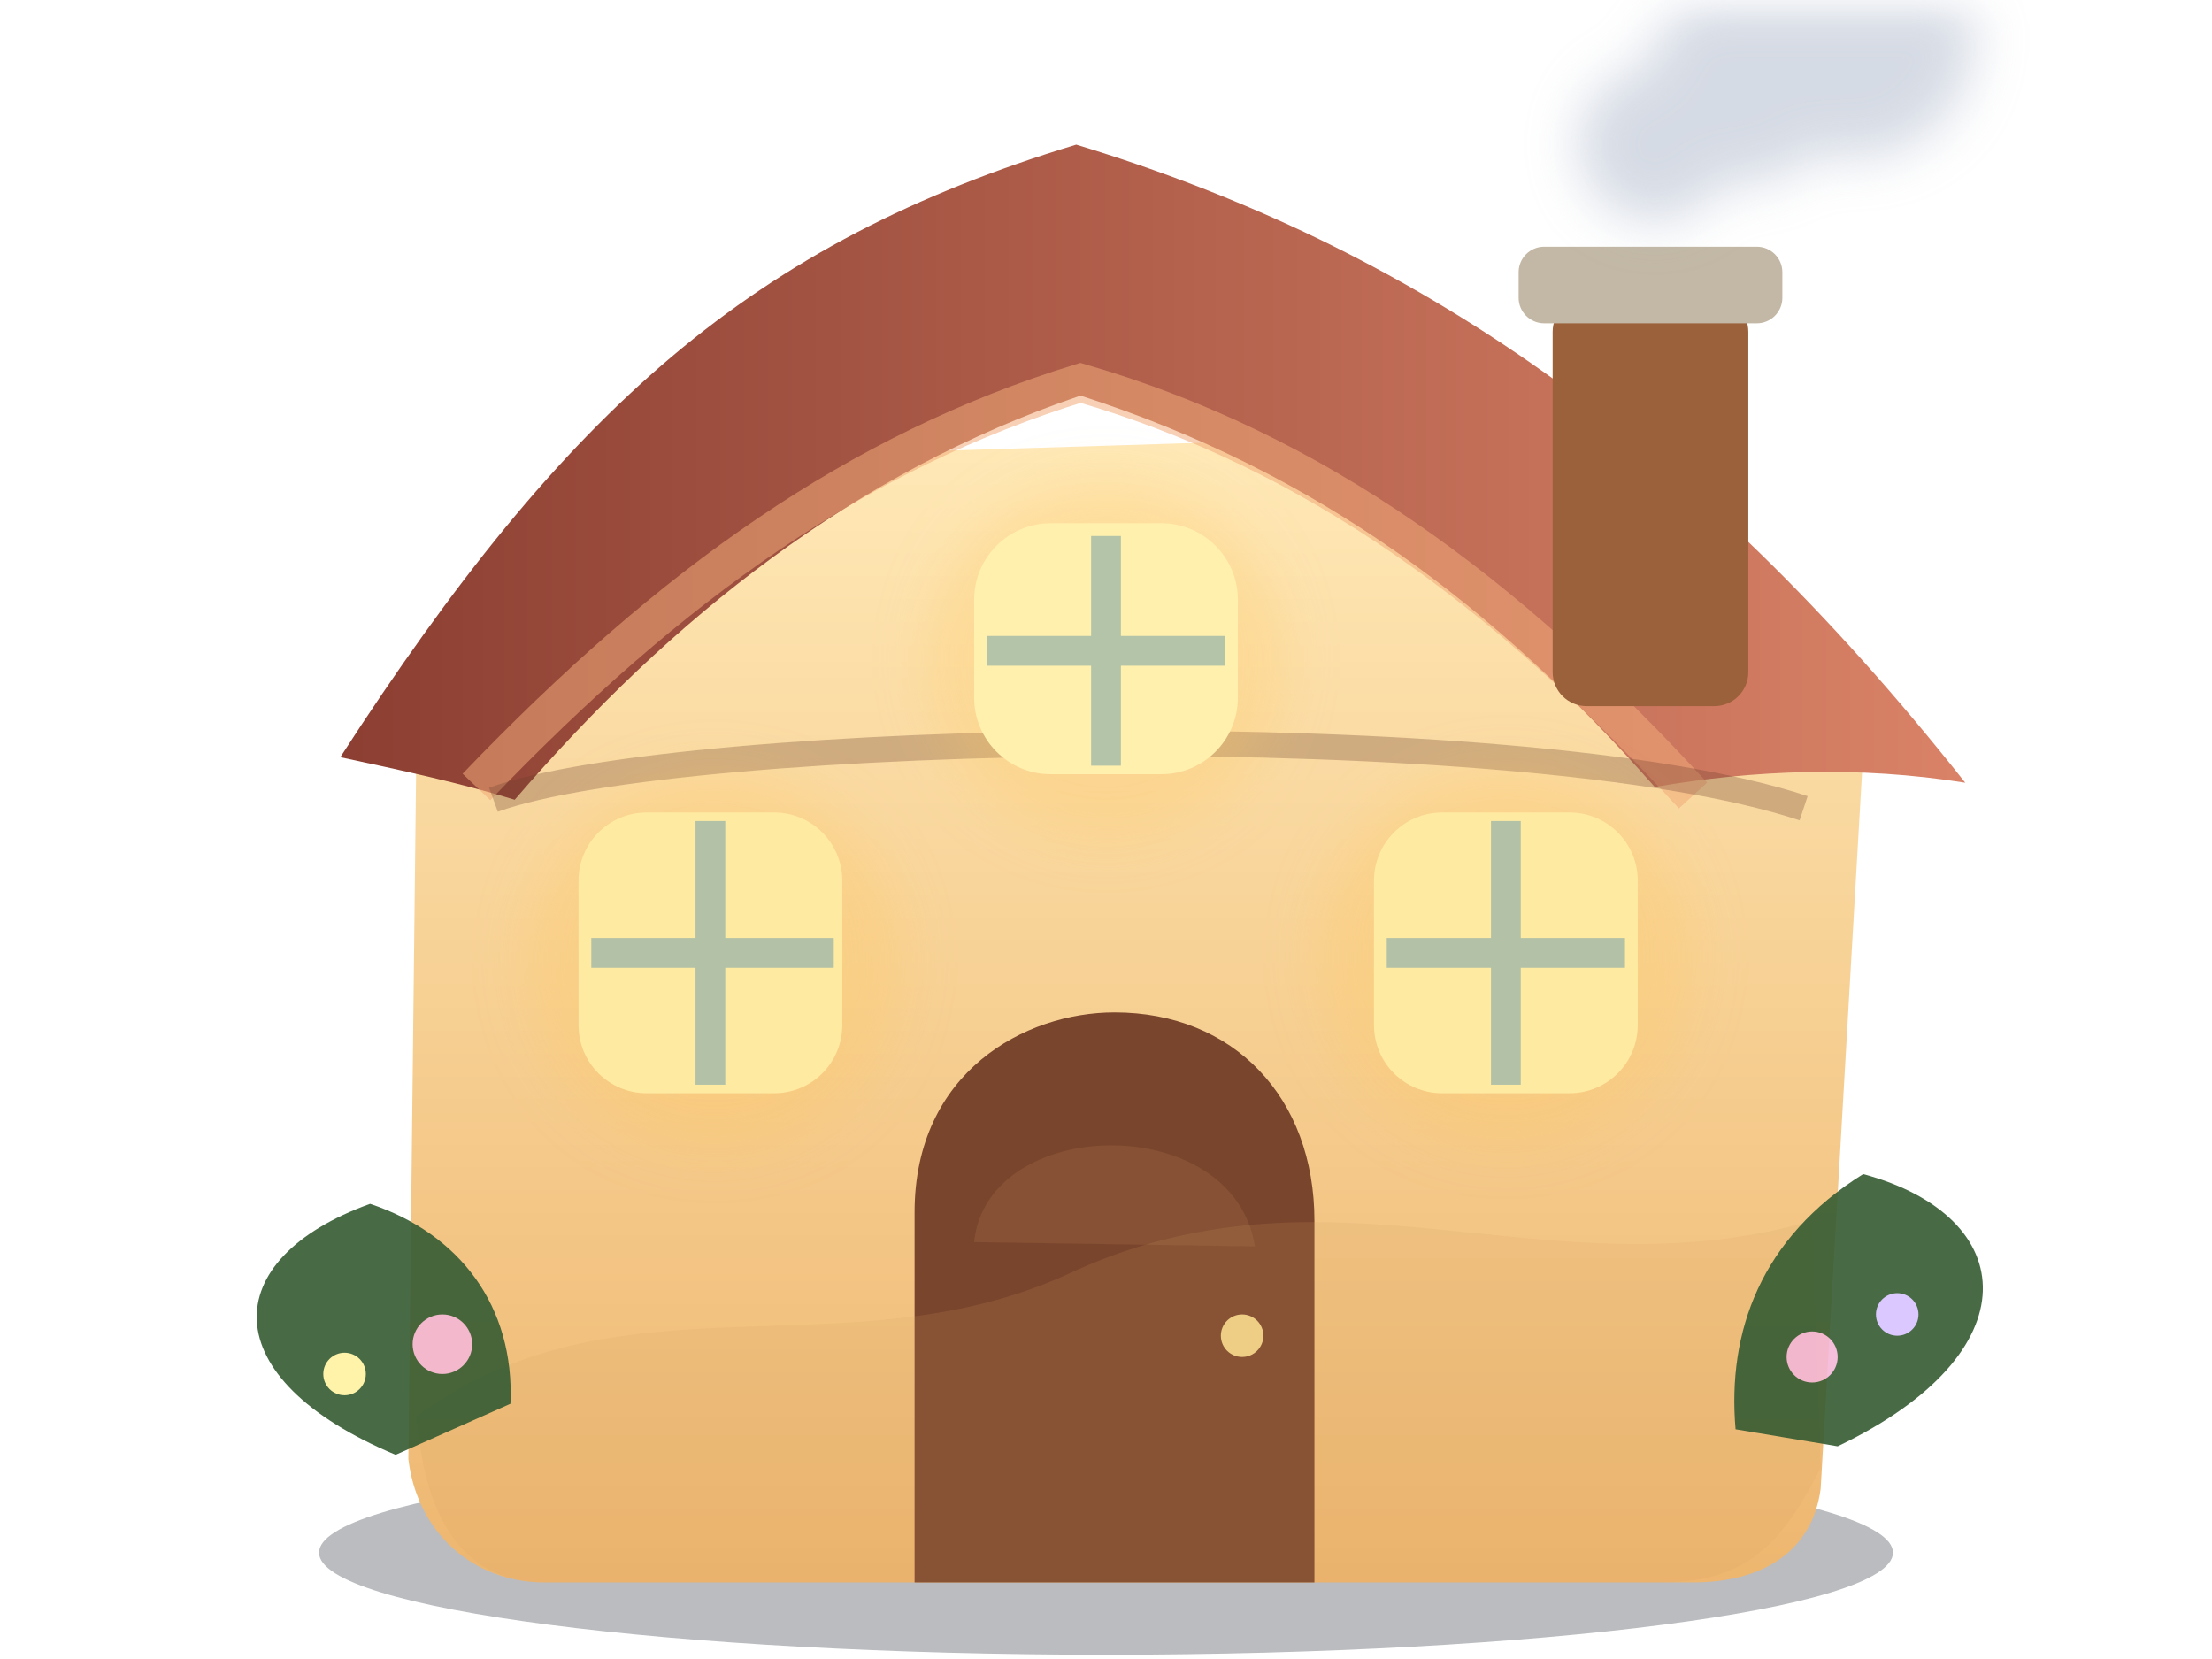
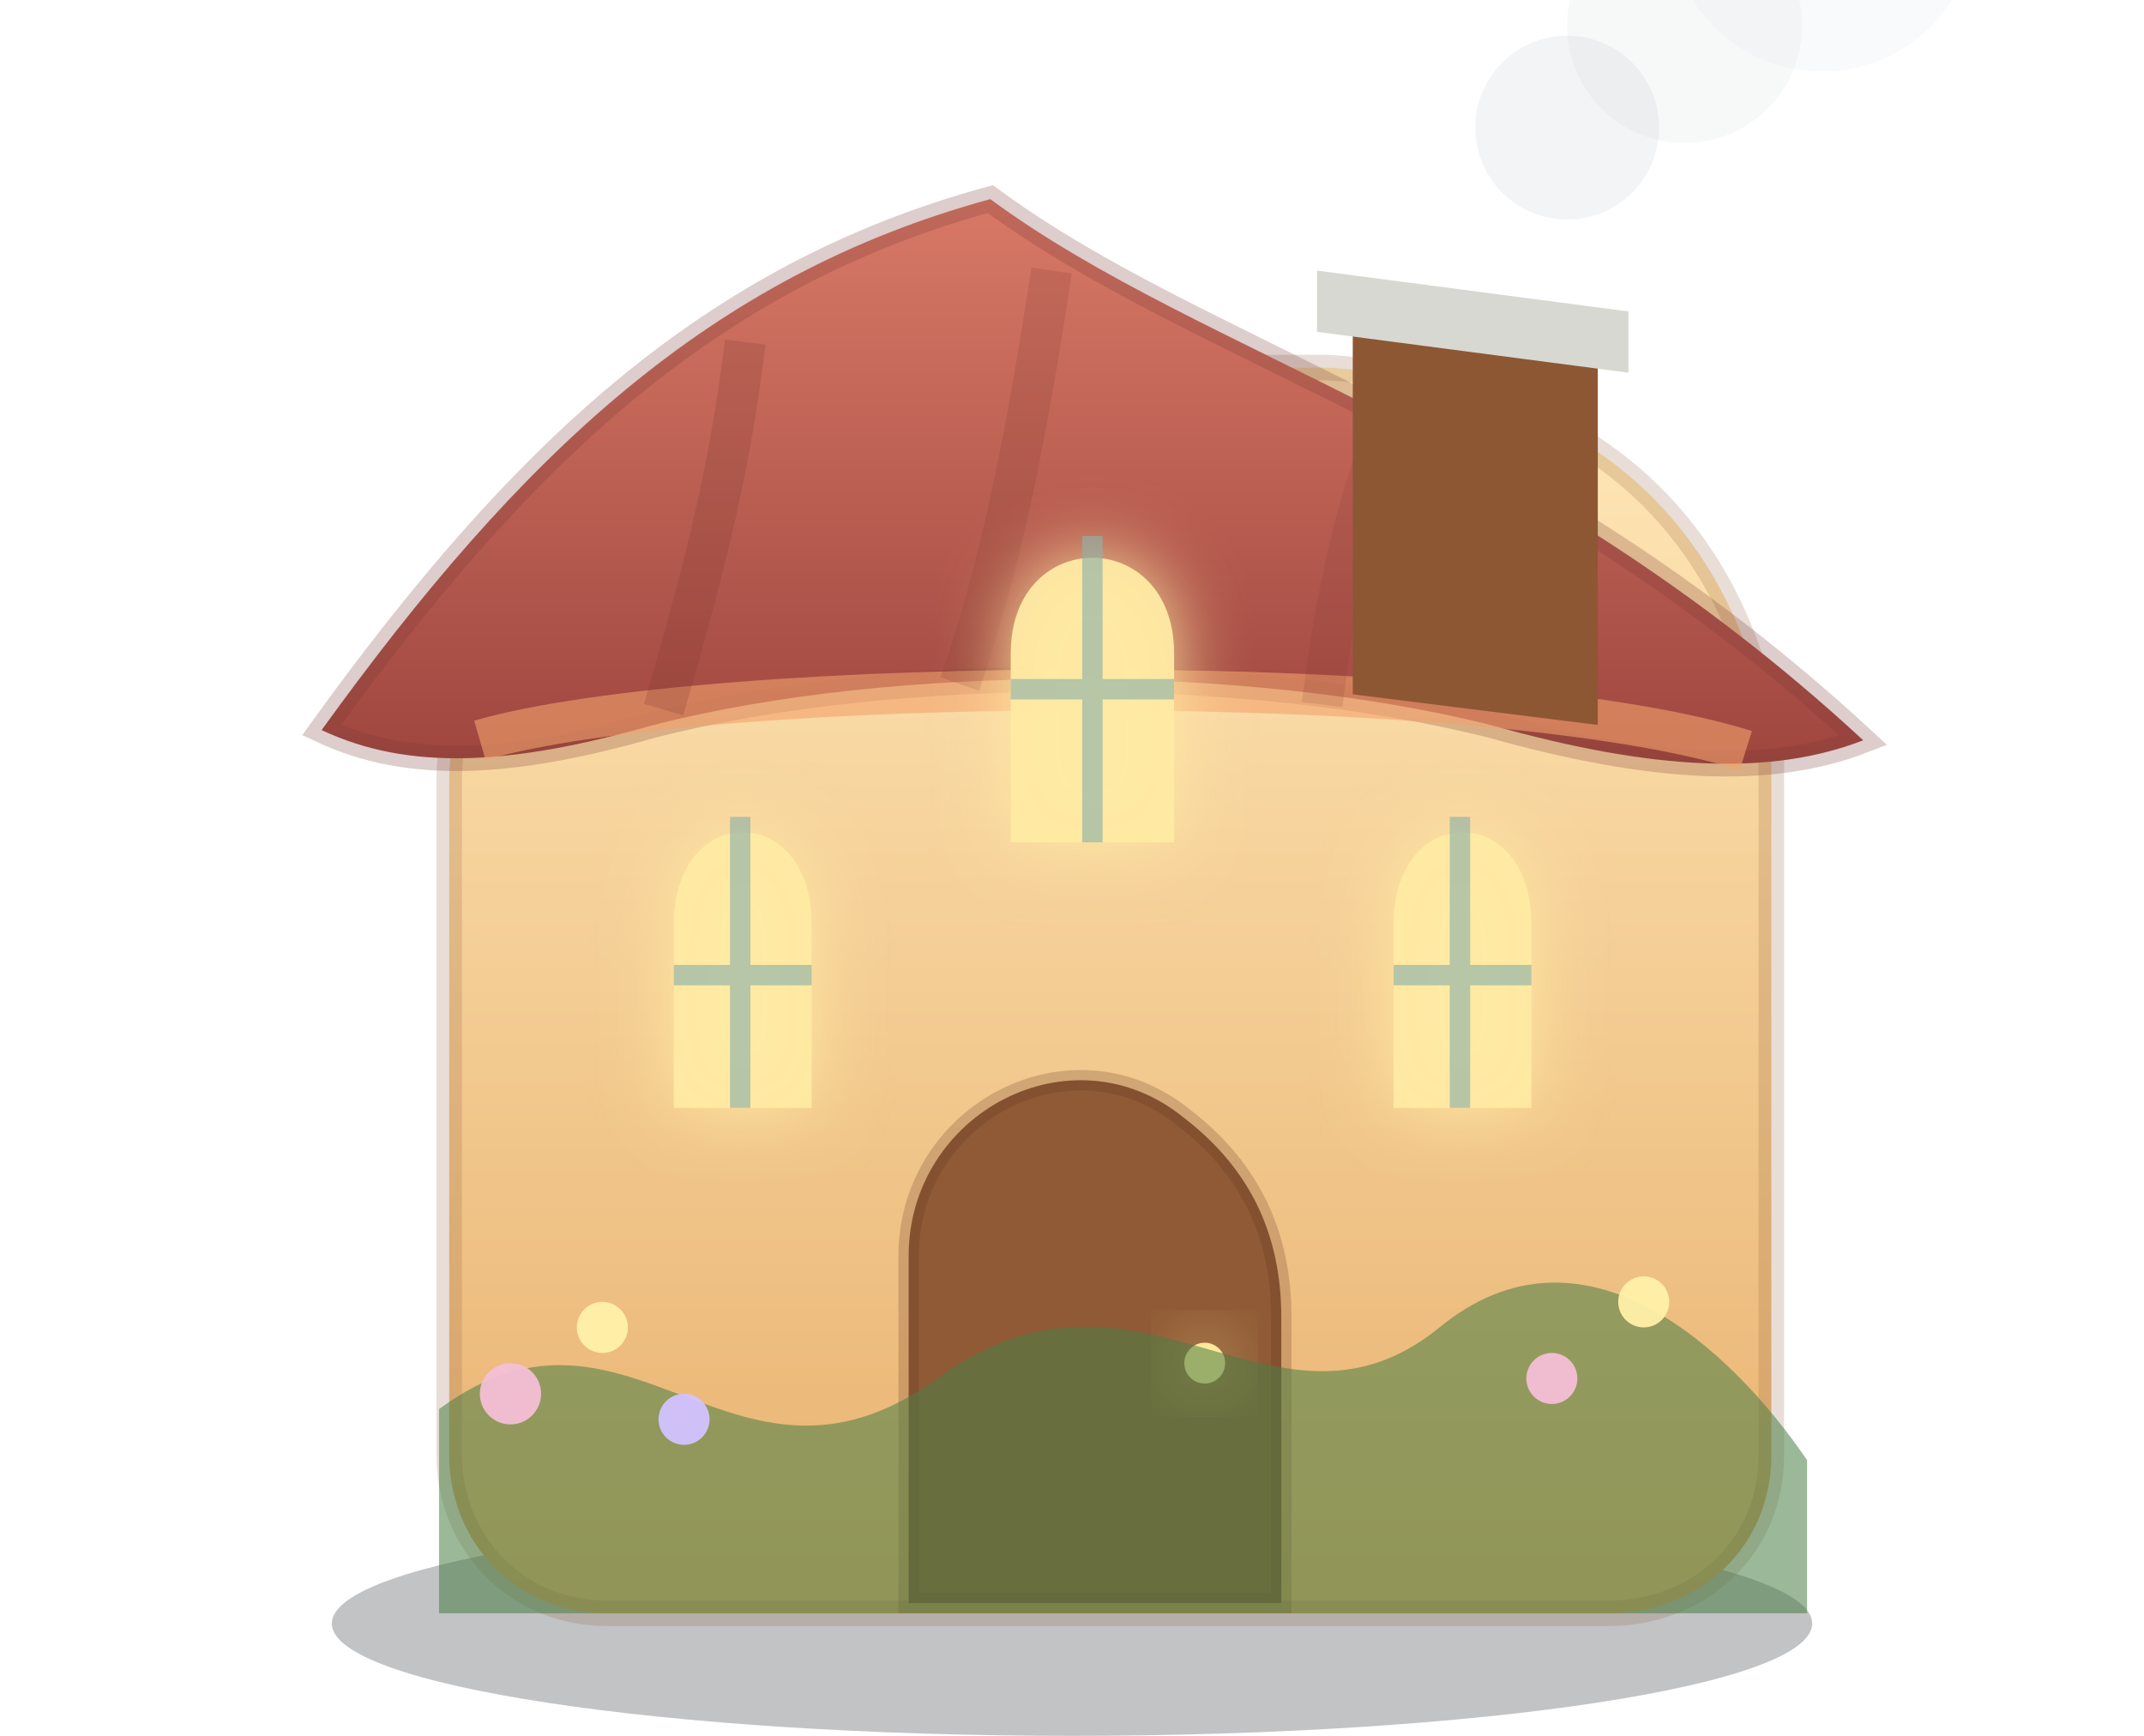
- <svg xmlns="http://www.w3.org/2000/svg" viewBox="0 0 520 390">
+ <svg xmlns="http://www.w3.org/2000/svg" viewBox="0 0 420 340">
  <defs>
-     <filter id="soft" x="-20%" y="-20%" width="140%" height="140%">
-       <feGaussianBlur stdDeviation="6" />
+     <linearGradient id="wall" x1="0" y1="0" x2="0" y2="1">
+       <stop offset="0" stop-color="#ffe8b8" />
+       <stop offset="1" stop-color="#e8b16f" />
+     </linearGradient>
+     <linearGradient id="roof" x1="0" y1="0" x2="0" y2="1">
+       <stop offset="0" stop-color="#d87967" />
+       <stop offset="1" stop-color="#9f463f" />
+     </linearGradient>
+     <filter id="glow" x="-80%" y="-80%" width="260%" height="260%">
+       <feGaussianBlur stdDeviation="7" result="b" />
+       <feMerge>
+         <feMergeNode in="b" />
+         <feMergeNode in="SourceGraphic" />
+       </feMerge>
    </filter>
-     <linearGradient id="wall" x1="0" x2="0" y1="0" y2="1">
-       <stop stop-color="#ffe9b7" />
-       <stop offset="1" stop-color="#eeb66f" />
-     </linearGradient>
-     <linearGradient id="roof" x1="0" x2="1">
-       <stop stop-color="#8c3f32" />
-       <stop offset="1" stop-color="#d98267" />
-     </linearGradient>
  </defs>
-   <ellipse cx="260" cy="365" rx="185" ry="24" fill="#061018" opacity=".28" />
-   <path d="M98 165 C118 132 148 112 188 107 L350 102 C398 108 424 137 438 177 L428 350 C426 365 414 372 398 372 L128 372 C111 372 98 360 96 343 Z" fill="url(#wall)" />
-   <path d="M80 178 C133 96 177 57 253 34 C332 58 398 103 462 184 C437 180 412 181 389 185 C352 143 310 111 254 93 C201 111 158 145 121 188 C108 184 94 181 80 178Z" fill="url(#roof)" />
-   <path d="M112 185 C158 137 202 106 254 90 C309 106 354 139 398 187" stroke="#f0a978" stroke-width="9" opacity=".55" fill="none" />
-   <path d="M116 188 C160 172 358 168 424 190" stroke="#6b3d2c" stroke-width="6" opacity=".3" fill="none" />
-   <rect x="365" y="70" width="46" height="96" rx="8" fill="#9a613b" />
-   <rect x="357" y="58" width="62" height="18" rx="6" fill="#c3b8a5" />
-   <g opacity=".48" filter="url(#soft)">
-     <circle cx="389" cy="34" r="18" fill="#a8b3c7" />
-     <circle cx="410" cy="20" r="23" fill="#a8b3c7" />
-     <circle cx="436" cy="9" r="28" fill="#a8b3c7" />
+   <ellipse cx="210" cy="318" rx="145" ry="22" fill="#071018" opacity=".25" />
+   <path d="M96 129 C105 95 132 74 173 72 L260 72 C310 75 340 102 347 146 L347 285 C347 303 333 316 315 316 L119 316 C101 316 88 302 88 285 L88 153 C88 145 90 136 96 129Z" fill="url(#wall)" stroke="#8e5d39" stroke-opacity=".20" stroke-width="5" />
+   <path d="M63 143 C102 89 139 54 194 39 C236 70 299 84 365 145 C347 152 324 151 292 142 C244 130 175 130 128 142 C100 150 80 151 63 143Z" fill="url(#roof)" stroke="#7b3b36" stroke-opacity=".25" stroke-width="5" />
+   <path d="M94 145 C139 132 291 131 342 147" fill="none" stroke="#f3a16d" stroke-width="8" opacity=".6" />
+   <path d="M146 67 C143 91 139 108 130 139" fill="none" stroke="#7a372e" stroke-width="8" opacity=".22" />
+   <path d="M206 53 C201 86 196 111 188 134" fill="none" stroke="#7a372e" stroke-width="8" opacity=".18" />
+   <path d="M270 88 C264 105 261 122 259 138" fill="none" stroke="#7a372e" stroke-width="8" opacity=".15" />
+   <path d="M265 58 L313 65 L313 142 L265 136Z" fill="#8d5734" />
+   <path d="M258 53 L319 61 L319 73 L258 65Z" fill="#d8d8d2" />
+   <circle cx="307" cy="25" r="18" fill="#b8c1c7" opacity=".18" />
+   <circle cx="330" cy="5" r="23" fill="#b8c1c7" opacity=".12" />
+   <circle cx="357" cy="-16" r="30" fill="#b8c1c7" opacity=".08" />
+   <path d="M178 314 L178 246 C178 218 210 201 232 219 C245 229 251 242 251 258 L251 314Z" fill="#8f5a35" stroke="#61331f" stroke-opacity=".23" stroke-width="4" />
+   <circle cx="236" cy="267" r="4" fill="#ffe99a" filter="url(#glow)" />
+   <g filter="url(#glow)">
+     <path d="M132 181 C132 157 159 157 159 181 L159 217 L132 217Z" fill="#ffeaa3" opacity=".95" />
+     <path d="M273 181 C273 157 300 157 300 181 L300 217 L273 217Z" fill="#ffeaa3" opacity=".95" />
+     <path d="M198 128 C198 103 230 103 230 128 L230 165 L198 165Z" fill="#ffeaa3" opacity=".95" />
  </g>
-   <path d="M215 372 V285 C215 252 241 238 262 238 C290 238 309 258 309 287 V372Z" fill="#7a452d" />
-   <path d="M229 292 C232 262 290 261 295 293" fill="#94603b" opacity=".45" />
-   <circle cx="292" cy="314" r="5" fill="#f3d68c" />
-   <g>
-     <circle cx="168" cy="226" r="44" fill="#ffc95e" opacity=".28" filter="url(#soft)" />
-     <rect x="136" y="191" width="62" height="66" rx="16" fill="#ffeaa2" />
-     <path d="M167 193 V255M139 224H196" stroke="#9db7a7" stroke-width="7" opacity=".78" />
-     <circle cx="354" cy="225" r="44" fill="#ffc95e" opacity=".28" filter="url(#soft)" />
-     <rect x="323" y="191" width="62" height="66" rx="16" fill="#ffeaa2" />
-     <path d="M354 193 V255M326 224H382" stroke="#9db7a7" stroke-width="7" opacity=".78" />
-     <circle cx="260" cy="155" r="42" fill="#ffc95e" opacity=".25" filter="url(#soft)" />
-     <rect x="229" y="123" width="62" height="59" rx="18" fill="#fff0ae" />
-     <path d="M260 126 V180M232 153H288" stroke="#9db7a7" stroke-width="7" opacity=".78" />
+   <g stroke="#8fb2a7" stroke-width="4" opacity=".65">
+     <path d="M145 160 L145 217 M132 191 L159 191" />
+     <path d="M286 160 L286 217 M273 191 L300 191" />
+     <path d="M214 105 L214 165 M198 135 L230 135" />
  </g>
-   <path d="M98 333 C145 298 198 323 250 300 C313 270 363 305 426 287 L428 345 C418 365 409 372 390 372 L128 372 C111 372 100 360 98 333Z" fill="#d49e61" opacity=".16" />
-   <g opacity=".9">
-     <path d="M93 342 C50 324 51 296 87 283 C108 290 121 307 120 330Z" fill="#345b32" />
-     <path d="M432 340 C478 318 475 286 438 276 C414 291 406 313 408 336Z" fill="#345b32" />
-     <circle cx="104" cy="316" r="7" fill="#f4b7d6" />
-     <circle cx="81" cy="323" r="5" fill="#fff1a0" />
-     <circle cx="426" cy="319" r="6" fill="#f4b7d6" />
-     <circle cx="446" cy="309" r="5" fill="#d7c2ff" />
+   <path d="M86 276 C124 248 144 300 185 269 C224 242 250 286 282 260 C310 237 339 264 354 286 L354 316 L86 316Z" fill="#497e43" opacity=".55" />
+   <g opacity=".95">
+     <circle cx="100" cy="273" r="6" fill="#f3bfd5" />
+     <circle cx="118" cy="260" r="5" fill="#fff0a8" />
+     <circle cx="134" cy="278" r="5" fill="#d2c3ff" />
+     <circle cx="304" cy="270" r="5" fill="#f3bfd5" />
+     <circle cx="322" cy="255" r="5" fill="#fff0a8" />
  </g>
</svg>
